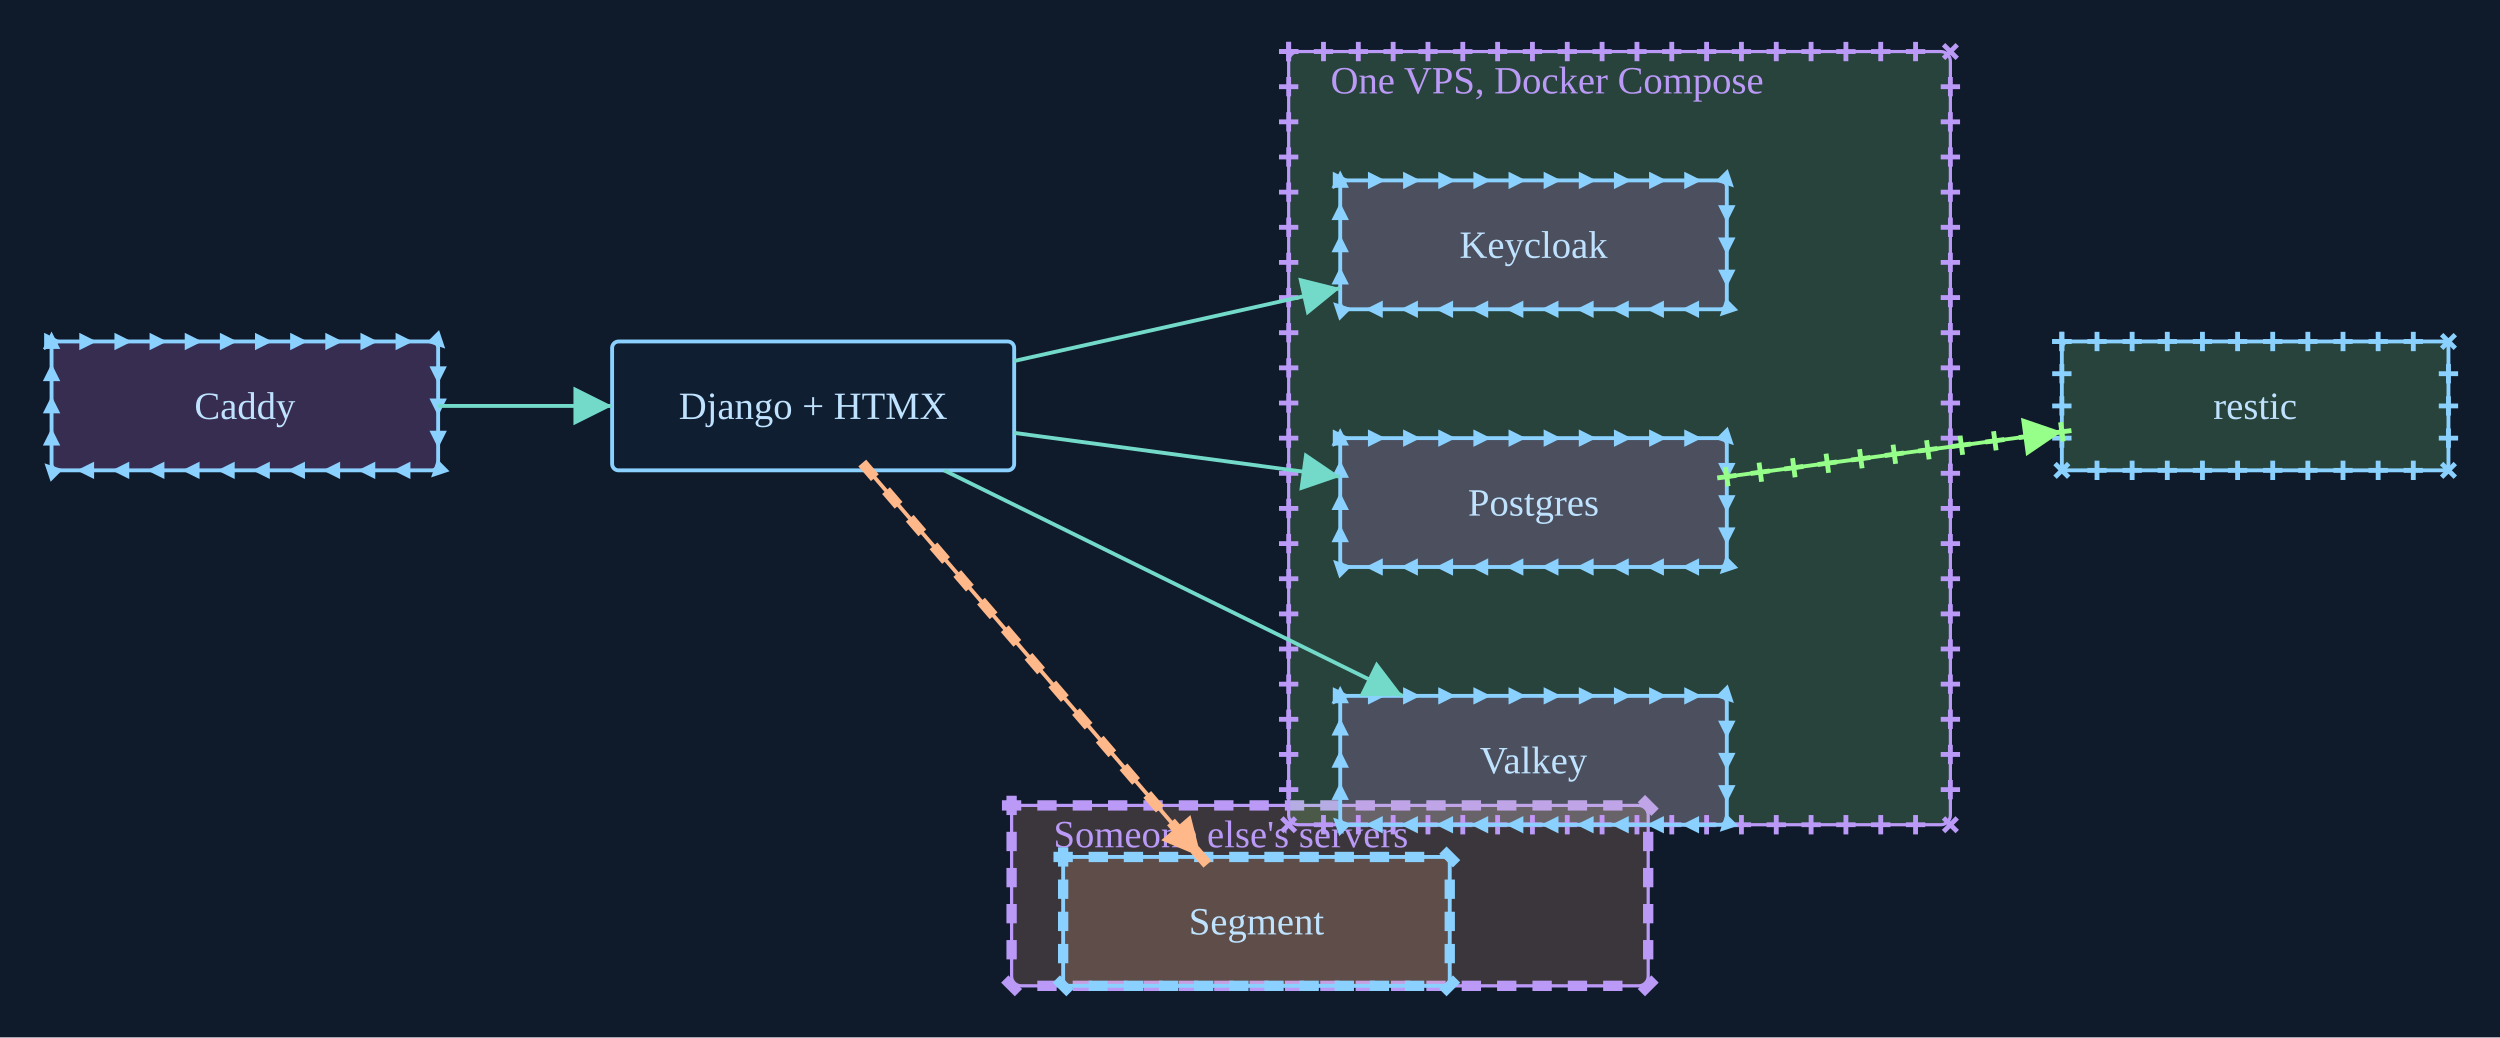
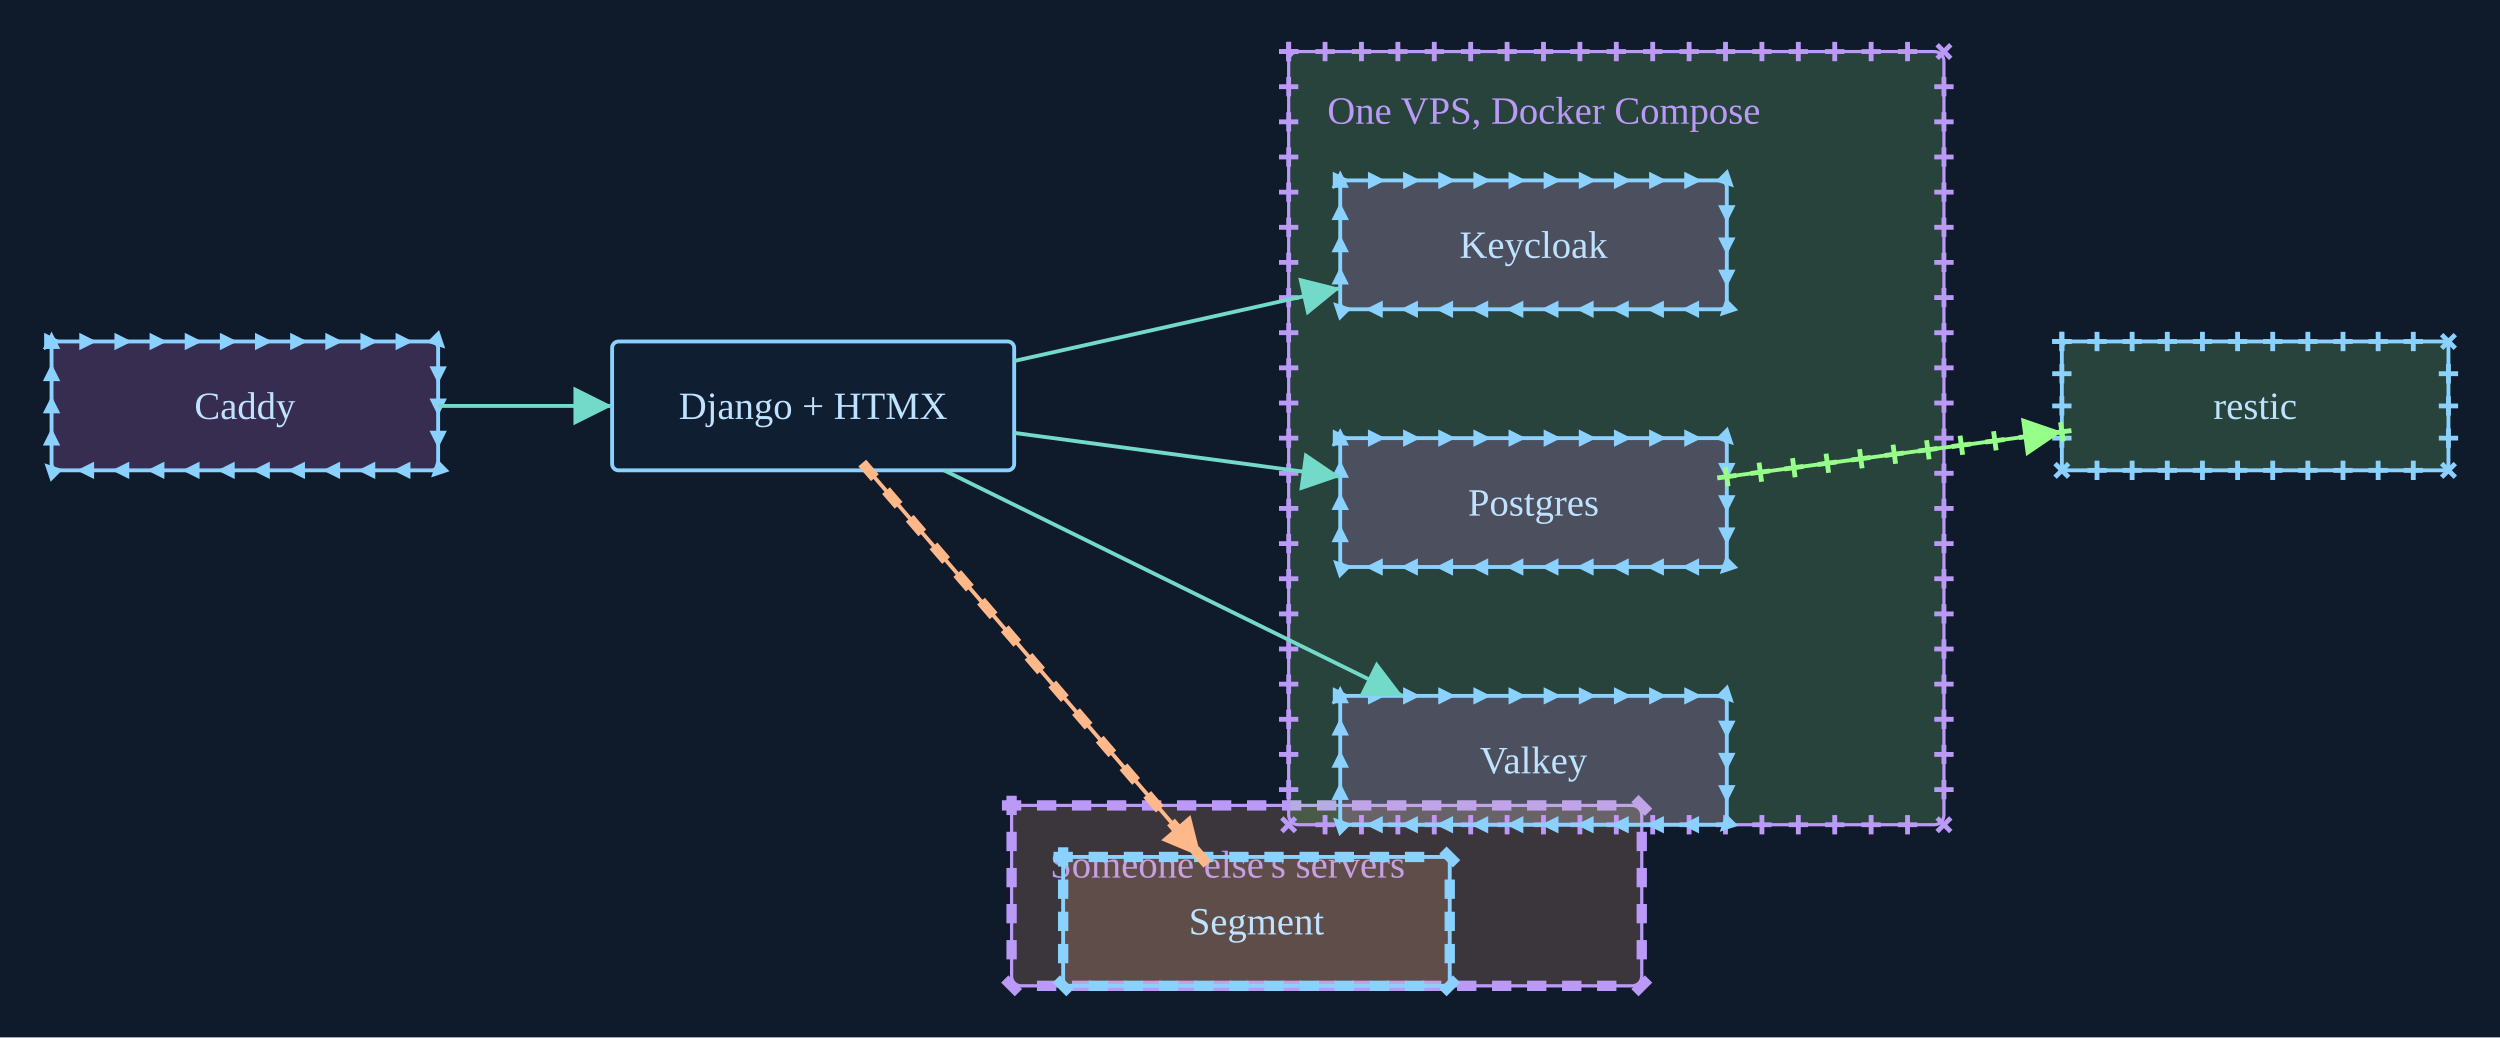
<svg xmlns="http://www.w3.org/2000/svg" viewBox="0.00 4.00 776.00 322.00" width="776.00" height="322.00">
  <defs>
    <marker id="ah-filled" markerWidth="10" markerHeight="10" refX="10" refY="5" orient="auto">
      <path d="M0,0 L10,5 L0,10 Z" fill="context-stroke" stroke="none" />
    </marker>
  </defs>
  <defs>
    <marker id="ag-glyph-4-8ad1ff" viewBox="-4.50 -4.50 9.00 9.00" markerWidth="9.00" markerHeight="9.00" markerUnits="userSpaceOnUse" refX="0" refY="0" orient="auto" fill="#8ad1ff" stroke="#8ad1ff">
      <path d="M -3,0 L 3,0 M 0,-3 L 0,3" fill="none" stroke-width="1.5" />
    </marker>
    <marker id="ag-glyph-4-96ff8a" viewBox="-4.50 -4.50 9.00 9.00" markerWidth="9.00" markerHeight="9.00" markerUnits="userSpaceOnUse" refX="0" refY="0" orient="auto" fill="#96ff8a" stroke="#96ff8a">
      <path d="M -3,0 L 3,0 M 0,-3 L 0,3" fill="none" stroke-width="1.5" />
    </marker>
    <marker id="ag-glyph-4-bb9af7" viewBox="-4.50 -4.50 9.00 9.00" markerWidth="9.00" markerHeight="9.00" markerUnits="userSpaceOnUse" refX="0" refY="0" orient="auto" fill="#bb9af7" stroke="#bb9af7">
      <path d="M -3,0 L 3,0 M 0,-3 L 0,3" fill="none" stroke-width="1.5" />
    </marker>
    <marker id="ag-glyph-5-8ad1ff" viewBox="-4.50 -4.50 9.00 9.00" markerWidth="9.00" markerHeight="9.00" markerUnits="userSpaceOnUse" refX="0" refY="0" orient="auto" fill="#8ad1ff" stroke="#8ad1ff">
      <path d="M -3,0 L 3,0" fill="none" stroke-width="3.2" />
    </marker>
    <marker id="ag-glyph-5-bb9af7" viewBox="-4.50 -4.50 9.00 9.00" markerWidth="9.00" markerHeight="9.00" markerUnits="userSpaceOnUse" refX="0" refY="0" orient="auto" fill="#bb9af7" stroke="#bb9af7">
      <path d="M -3,0 L 3,0" fill="none" stroke-width="3.2" />
    </marker>
    <marker id="ag-glyph-5-ffb88a" viewBox="-4.50 -4.50 9.00 9.00" markerWidth="9.00" markerHeight="9.00" markerUnits="userSpaceOnUse" refX="0" refY="0" orient="auto" fill="#ffb88a" stroke="#ffb88a">
      <path d="M -3,0 L 3,0" fill="none" stroke-width="3.2" />
    </marker>
    <marker id="ag-glyph-6-8ad1ff" viewBox="-4.50 -4.50 9.00 9.00" markerWidth="9.00" markerHeight="9.00" markerUnits="userSpaceOnUse" refX="0" refY="0" orient="auto" fill="#8ad1ff" stroke="#8ad1ff">
      <path d="M 3.1,0 L -2.3,2.7 L -2.3,-2.7 Z" stroke="none" />
    </marker>
  </defs>
  <rect x="0.00" y="4.00" width="776.00" height="322.00" fill="#0f1a2b" />
  <g id="group-hosted" data-element-id="hosted" data-kind="group">
-     <rect x="314.00" y="254.00" width="197.60" height="56.00" rx="3.00" fill="#ffb88a" fill-opacity="0.18" stroke="#bb9af7" stroke-width="1.00" />
-     <path d="M 314.00,254.00 L 324.98,254.00 L 335.96,254.00 L 346.93,254.00 L 357.91,254.00 L 368.89,254.00 L 379.87,254.00 L 390.84,254.00 L 401.82,254.00 L 412.80,254.00 L 423.78,254.00 L 434.76,254.00 L 445.73,254.00 L 456.71,254.00 L 467.69,254.00 L 478.67,254.00 L 489.64,254.00 L 500.62,254.00 L 511.60,254.00 L 511.60,265.20 L 511.60,276.40 L 511.60,287.60 L 511.60,298.80 L 511.60,310.00 L 500.62,310.00 L 489.64,310.00 L 478.67,310.00 L 467.69,310.00 L 456.71,310.00 L 445.73,310.00 L 434.76,310.00 L 423.78,310.00 L 412.80,310.00 L 401.82,310.00 L 390.84,310.00 L 379.87,310.00 L 368.89,310.00 L 357.91,310.00 L 346.93,310.00 L 335.96,310.00 L 324.98,310.00 L 314.00,310.00 L 314.00,298.80 L 314.00,287.60 L 314.00,276.40 L 314.00,265.20 L 314.00,254.00" fill="none" stroke="none" marker-start="url(#ag-glyph-5-bb9af7)" marker-mid="url(#ag-glyph-5-bb9af7)" marker-end="url(#ag-glyph-5-bb9af7)" />
-     <text x="327.00" y="267.00" text-anchor="start" fill="#bb9af7">
-       <tspan x="327.00" dy="0">Someone else's servers</tspan>
+     <rect x="314.00" y="254.00" width="195.60" height="56.00" rx="3.00" fill="#ffb88a" fill-opacity="0.18" stroke="#bb9af7" stroke-width="1.00" />
+     <path d="M 314.00,254.00 L 324.87,254.00 L 335.73,254.00 L 346.60,254.00 L 357.47,254.00 L 368.33,254.00 L 379.20,254.00 L 390.07,254.00 L 400.93,254.00 L 411.80,254.00 L 422.67,254.00 L 433.53,254.00 L 444.40,254.00 L 455.27,254.00 L 466.13,254.00 L 477.00,254.00 L 487.87,254.00 L 498.73,254.00 L 509.60,254.00 L 509.60,265.20 L 509.60,276.40 L 509.60,287.60 L 509.60,298.80 L 509.60,310.00 L 498.73,310.00 L 487.87,310.00 L 477.00,310.00 L 466.13,310.00 L 455.27,310.00 L 444.40,310.00 L 433.53,310.00 L 422.67,310.00 L 411.80,310.00 L 400.93,310.00 L 390.07,310.00 L 379.20,310.00 L 368.33,310.00 L 357.47,310.00 L 346.60,310.00 L 335.73,310.00 L 324.87,310.00 L 314.00,310.00 L 314.00,298.80 L 314.00,287.60 L 314.00,276.40 L 314.00,265.20 L 314.00,254.00" fill="none" stroke="none" marker-start="url(#ag-glyph-5-bb9af7)" marker-mid="url(#ag-glyph-5-bb9af7)" marker-end="url(#ag-glyph-5-bb9af7)" />
+     <text x="326.00" y="276.40" text-anchor="start" fill="#bb9af7">
+       <tspan x="326.00" dy="0">Someone else's servers</tspan>
    </text>
  </g>
  <g id="group-ours" data-element-id="ours" data-kind="group">
-     <rect x="400.00" y="20.00" width="205.40" height="240.00" rx="3.00" fill="#96ff8a" fill-opacity="0.18" stroke="#bb9af7" stroke-width="1.00" />
-     <path d="M 400.00,20.00 L 410.81,20.00 L 421.62,20.00 L 432.43,20.00 L 443.24,20.00 L 454.05,20.00 L 464.86,20.00 L 475.67,20.00 L 486.48,20.00 L 497.29,20.00 L 508.11,20.00 L 518.92,20.00 L 529.73,20.00 L 540.54,20.00 L 551.35,20.00 L 562.16,20.00 L 572.97,20.00 L 583.78,20.00 L 594.59,20.00 L 605.40,20.00 L 605.40,30.91 L 605.40,41.82 L 605.40,52.73 L 605.40,63.64 L 605.40,74.55 L 605.40,85.45 L 605.40,96.36 L 605.40,107.27 L 605.40,118.18 L 605.40,129.09 L 605.40,140.00 L 605.40,150.91 L 605.40,161.82 L 605.40,172.73 L 605.40,183.64 L 605.40,194.55 L 605.40,205.45 L 605.40,216.36 L 605.40,227.27 L 605.40,238.18 L 605.40,249.09 L 605.40,260.00 L 594.59,260.00 L 583.78,260.00 L 572.97,260.00 L 562.16,260.00 L 551.35,260.00 L 540.54,260.00 L 529.73,260.00 L 518.92,260.00 L 508.11,260.00 L 497.29,260.00 L 486.48,260.00 L 475.67,260.00 L 464.86,260.00 L 454.05,260.00 L 443.24,260.00 L 432.43,260.00 L 421.62,260.00 L 410.81,260.00 L 400.00,260.00 L 400.00,249.09 L 400.00,238.18 L 400.00,227.27 L 400.00,216.36 L 400.00,205.45 L 400.00,194.55 L 400.00,183.64 L 400.00,172.73 L 400.00,161.82 L 400.00,150.91 L 400.00,140.00 L 400.00,129.09 L 400.00,118.18 L 400.00,107.27 L 400.00,96.36 L 400.00,85.45 L 400.00,74.55 L 400.00,63.64 L 400.00,52.73 L 400.00,41.82 L 400.00,30.91 L 400.00,20.00" fill="none" stroke="none" marker-start="url(#ag-glyph-4-bb9af7)" marker-mid="url(#ag-glyph-4-bb9af7)" marker-end="url(#ag-glyph-4-bb9af7)" />
-     <text x="413.00" y="33.00" text-anchor="start" fill="#bb9af7">
-       <tspan x="413.00" dy="0">One VPS, Docker Compose</tspan>
+     <rect x="400.00" y="20.00" width="203.40" height="240.00" rx="3.00" fill="#96ff8a" fill-opacity="0.18" stroke="#bb9af7" stroke-width="1.00" />
+     <path d="M 400.00,20.00 L 411.30,20.00 L 422.60,20.00 L 433.90,20.00 L 445.20,20.00 L 456.50,20.00 L 467.80,20.00 L 479.10,20.00 L 490.40,20.00 L 501.70,20.00 L 513.00,20.00 L 524.30,20.00 L 535.60,20.00 L 546.90,20.00 L 558.20,20.00 L 569.50,20.00 L 580.80,20.00 L 592.10,20.00 L 603.40,20.00 L 603.40,30.91 L 603.40,41.82 L 603.40,52.73 L 603.40,63.64 L 603.40,74.55 L 603.40,85.45 L 603.40,96.36 L 603.40,107.27 L 603.40,118.18 L 603.40,129.09 L 603.40,140.00 L 603.40,150.91 L 603.40,161.82 L 603.40,172.73 L 603.40,183.64 L 603.40,194.55 L 603.40,205.45 L 603.40,216.36 L 603.40,227.27 L 603.40,238.18 L 603.40,249.09 L 603.40,260.00 L 592.10,260.00 L 580.80,260.00 L 569.50,260.00 L 558.20,260.00 L 546.90,260.00 L 535.60,260.00 L 524.30,260.00 L 513.00,260.00 L 501.70,260.00 L 490.40,260.00 L 479.10,260.00 L 467.80,260.00 L 456.50,260.00 L 445.20,260.00 L 433.90,260.00 L 422.60,260.00 L 411.30,260.00 L 400.00,260.00 L 400.00,249.09 L 400.00,238.18 L 400.00,227.27 L 400.00,216.36 L 400.00,205.45 L 400.00,194.55 L 400.00,183.64 L 400.00,172.73 L 400.00,161.82 L 400.00,150.91 L 400.00,140.00 L 400.00,129.09 L 400.00,118.18 L 400.00,107.27 L 400.00,96.36 L 400.00,85.45 L 400.00,74.55 L 400.00,63.64 L 400.00,52.73 L 400.00,41.82 L 400.00,30.91 L 400.00,20.00" fill="none" stroke="none" marker-start="url(#ag-glyph-4-bb9af7)" marker-mid="url(#ag-glyph-4-bb9af7)" marker-end="url(#ag-glyph-4-bb9af7)" />
+     <text x="412.00" y="42.40" text-anchor="start" fill="#bb9af7">
+       <tspan x="412.00" dy="0">One VPS, Docker Compose</tspan>
    </text>
  </g>
  <g id="node-analytics" data-element-id="analytics" data-kind="node">
    <rect x="330.00" y="270.00" width="120.00" height="40.00" rx="2.00" fill="#ffb88a" fill-opacity="0.18" stroke="#8ad1ff" stroke-width="1.20" />
    <path d="M 330.00,270.00 L 340.91,270.00 L 351.82,270.00 L 362.73,270.00 L 373.64,270.00 L 384.55,270.00 L 395.45,270.00 L 406.36,270.00 L 417.27,270.00 L 428.18,270.00 L 439.09,270.00 L 450.00,270.00 L 450.00,280.00 L 450.00,290.00 L 450.00,300.00 L 450.00,310.00 L 439.09,310.00 L 428.18,310.00 L 417.27,310.00 L 406.36,310.00 L 395.45,310.00 L 384.55,310.00 L 373.64,310.00 L 362.73,310.00 L 351.82,310.00 L 340.91,310.00 L 330.00,310.00 L 330.00,300.00 L 330.00,290.00 L 330.00,280.00 L 330.00,270.00" fill="none" stroke="none" marker-start="url(#ag-glyph-5-8ad1ff)" marker-mid="url(#ag-glyph-5-8ad1ff)" marker-end="url(#ag-glyph-5-8ad1ff)" />
    <text x="390.00" y="290.00" text-anchor="middle" dominant-baseline="central" fill="#bfe3ff">
      <tspan x="390.00" dy="0">Segment</tspan>
    </text>
  </g>
  <g id="node-app" data-element-id="app" data-kind="node">
    <rect x="190.00" y="110.00" width="124.80" height="40.00" rx="2.00" fill="#122238" fill-opacity="0.55" stroke="#8ad1ff" stroke-width="1.20" />
    <text x="252.40" y="130.00" text-anchor="middle" dominant-baseline="central" fill="#bfe3ff">
      <tspan x="252.40" dy="0">Django + HTMX</tspan>
    </text>
  </g>
  <g id="node-auth" data-element-id="auth" data-kind="node">
    <rect x="416.00" y="60.00" width="120.00" height="40.00" rx="2.00" fill="#f38aff" fill-opacity="0.18" stroke="#8ad1ff" stroke-width="1.20" />
    <path d="M 416.00,60.00 L 426.91,60.00 L 437.82,60.00 L 448.73,60.00 L 459.64,60.00 L 470.55,60.00 L 481.45,60.00 L 492.36,60.00 L 503.27,60.00 L 514.18,60.00 L 525.09,60.00 L 536.00,60.00 L 536.00,70.00 L 536.00,80.00 L 536.00,90.00 L 536.00,100.00 L 525.09,100.00 L 514.18,100.00 L 503.27,100.00 L 492.36,100.00 L 481.45,100.00 L 470.55,100.00 L 459.64,100.00 L 448.73,100.00 L 437.82,100.00 L 426.91,100.00 L 416.00,100.00 L 416.00,90.00 L 416.00,80.00 L 416.00,70.00 L 416.00,60.00" fill="none" stroke="none" marker-start="url(#ag-glyph-6-8ad1ff)" marker-mid="url(#ag-glyph-6-8ad1ff)" marker-end="url(#ag-glyph-6-8ad1ff)" />
    <text x="476.00" y="80.00" text-anchor="middle" dominant-baseline="central" fill="#bfe3ff">
      <tspan x="476.00" dy="0">Keycloak</tspan>
    </text>
  </g>
  <g id="node-backups" data-element-id="backups" data-kind="node">
    <rect x="640.00" y="110.00" width="120.00" height="40.00" rx="2.00" fill="#96ff8a" fill-opacity="0.18" stroke="#8ad1ff" stroke-width="1.20" />
    <path d="M 640.00,110.00 L 650.91,110.00 L 661.82,110.00 L 672.73,110.00 L 683.64,110.00 L 694.55,110.00 L 705.45,110.00 L 716.36,110.00 L 727.27,110.00 L 738.18,110.00 L 749.09,110.00 L 760.00,110.00 L 760.00,120.00 L 760.00,130.00 L 760.00,140.00 L 760.00,150.00 L 749.09,150.00 L 738.18,150.00 L 727.27,150.00 L 716.36,150.00 L 705.45,150.00 L 694.55,150.00 L 683.64,150.00 L 672.73,150.00 L 661.82,150.00 L 650.91,150.00 L 640.00,150.00 L 640.00,140.00 L 640.00,130.00 L 640.00,120.00 L 640.00,110.00" fill="none" stroke="none" marker-start="url(#ag-glyph-4-8ad1ff)" marker-mid="url(#ag-glyph-4-8ad1ff)" marker-end="url(#ag-glyph-4-8ad1ff)" />
    <text x="700.00" y="130.00" text-anchor="middle" dominant-baseline="central" fill="#bfe3ff">
      <tspan x="700.00" dy="0">restic</tspan>
    </text>
  </g>
  <g id="node-cache" data-element-id="cache" data-kind="node">
    <rect x="416.00" y="220.00" width="120.00" height="40.00" rx="2.00" fill="#f38aff" fill-opacity="0.18" stroke="#8ad1ff" stroke-width="1.20" />
    <path d="M 416.00,220.00 L 426.91,220.00 L 437.82,220.00 L 448.73,220.00 L 459.64,220.00 L 470.55,220.00 L 481.45,220.00 L 492.36,220.00 L 503.27,220.00 L 514.18,220.00 L 525.09,220.00 L 536.00,220.00 L 536.00,230.00 L 536.00,240.00 L 536.00,250.00 L 536.00,260.00 L 525.09,260.00 L 514.18,260.00 L 503.27,260.00 L 492.36,260.00 L 481.45,260.00 L 470.55,260.00 L 459.64,260.00 L 448.73,260.00 L 437.82,260.00 L 426.91,260.00 L 416.00,260.00 L 416.00,250.00 L 416.00,240.00 L 416.00,230.00 L 416.00,220.00" fill="none" stroke="none" marker-start="url(#ag-glyph-6-8ad1ff)" marker-mid="url(#ag-glyph-6-8ad1ff)" marker-end="url(#ag-glyph-6-8ad1ff)" />
    <text x="476.00" y="240.00" text-anchor="middle" dominant-baseline="central" fill="#bfe3ff">
      <tspan x="476.00" dy="0">Valkey</tspan>
    </text>
  </g>
  <g id="node-db" data-element-id="db" data-kind="node">
    <rect x="416.00" y="140.00" width="120.00" height="40.00" rx="2.00" fill="#f38aff" fill-opacity="0.18" stroke="#8ad1ff" stroke-width="1.20" />
    <path d="M 416.00,140.00 L 426.91,140.00 L 437.82,140.00 L 448.73,140.00 L 459.64,140.00 L 470.55,140.00 L 481.45,140.00 L 492.36,140.00 L 503.27,140.00 L 514.18,140.00 L 525.09,140.00 L 536.00,140.00 L 536.00,150.00 L 536.00,160.00 L 536.00,170.00 L 536.00,180.00 L 525.09,180.00 L 514.18,180.00 L 503.27,180.00 L 492.36,180.00 L 481.45,180.00 L 470.55,180.00 L 459.64,180.00 L 448.73,180.00 L 437.82,180.00 L 426.91,180.00 L 416.00,180.00 L 416.00,170.00 L 416.00,160.00 L 416.00,150.00 L 416.00,140.00" fill="none" stroke="none" marker-start="url(#ag-glyph-6-8ad1ff)" marker-mid="url(#ag-glyph-6-8ad1ff)" marker-end="url(#ag-glyph-6-8ad1ff)" />
    <text x="476.00" y="160.00" text-anchor="middle" dominant-baseline="central" fill="#bfe3ff">
      <tspan x="476.00" dy="0">Postgres</tspan>
    </text>
  </g>
  <g id="node-web" data-element-id="web" data-kind="node">
    <rect x="16.00" y="110.00" width="120.00" height="40.00" rx="2.00" fill="#f38aff" fill-opacity="0.18" stroke="#8ad1ff" stroke-width="1.20" />
    <path d="M 16.00,110.00 L 26.91,110.00 L 37.82,110.00 L 48.73,110.00 L 59.64,110.00 L 70.55,110.00 L 81.45,110.00 L 92.36,110.00 L 103.27,110.00 L 114.18,110.00 L 125.09,110.00 L 136.00,110.00 L 136.00,120.00 L 136.00,130.00 L 136.00,140.00 L 136.00,150.00 L 125.09,150.00 L 114.18,150.00 L 103.27,150.00 L 92.36,150.00 L 81.45,150.00 L 70.55,150.00 L 59.64,150.00 L 48.73,150.00 L 37.82,150.00 L 26.91,150.00 L 16.00,150.00 L 16.00,140.00 L 16.00,130.00 L 16.00,120.00 L 16.00,110.00" fill="none" stroke="none" marker-start="url(#ag-glyph-6-8ad1ff)" marker-mid="url(#ag-glyph-6-8ad1ff)" marker-end="url(#ag-glyph-6-8ad1ff)" />
    <text x="76.00" y="130.00" text-anchor="middle" dominant-baseline="central" fill="#bfe3ff">
      <tspan x="76.00" dy="0">Caddy</tspan>
    </text>
  </g>
  <g id="edge-app__analytics" data-element-id="app__analytics" data-kind="edge">
    <path d="M 269.60,150.00 L 372.80,270.00" fill="none" stroke="transparent" stroke-width="12" style="pointer-events: stroke" />
    <path d="M 269.60,150.00 L 372.80,270.00" fill="none" stroke="#ffb88a" stroke-width="1.20" marker-end="url(#ah-filled)" />
    <path d="M 269.60,150.00 L 276.97,158.57 L 284.34,167.14 L 291.71,175.71 L 299.09,184.29 L 306.46,192.86 L 313.83,201.43 L 321.20,210.00 L 328.57,218.57 L 335.94,227.14 L 343.31,235.71 L 350.69,244.29 L 358.06,252.86 L 365.43,261.43 L 372.80,270.00" fill="none" stroke="none" marker-start="url(#ag-glyph-5-ffb88a)" marker-mid="url(#ag-glyph-5-ffb88a)" marker-end="url(#ag-glyph-5-ffb88a)" />
  </g>
  <g id="edge-app__auth" data-element-id="app__auth" data-kind="edge">
    <path d="M 314.80,116.05 L 416.00,93.42" fill="none" stroke="transparent" stroke-width="12" style="pointer-events: stroke" />
    <path d="M 314.80,116.05 L 416.00,93.42" fill="none" stroke="#73daca" stroke-width="1.20" marker-end="url(#ah-filled)" />
  </g>
  <g id="edge-app__cache" data-element-id="app__cache" data-kind="edge">
    <path d="M 293.05,150.00 L 435.35,220.00" fill="none" stroke="transparent" stroke-width="12" style="pointer-events: stroke" />
    <path d="M 293.05,150.00 L 435.35,220.00" fill="none" stroke="#73daca" stroke-width="1.20" marker-end="url(#ah-filled)" />
  </g>
  <g id="edge-app__db" data-element-id="app__db" data-kind="edge">
    <path d="M 314.80,138.37 L 416.00,151.95" fill="none" stroke="transparent" stroke-width="12" style="pointer-events: stroke" />
    <path d="M 314.80,138.37 L 416.00,151.95" fill="none" stroke="#73daca" stroke-width="1.20" marker-end="url(#ah-filled)" />
  </g>
  <g id="edge-db__backups" data-element-id="db__backups" data-kind="edge">
    <path d="M 536.00,151.96 L 640.00,138.04" fill="none" stroke="transparent" stroke-width="12" style="pointer-events: stroke" />
    <path d="M 536.00,151.96 L 640.00,138.04" fill="none" stroke="#96ff8a" stroke-width="1.20" marker-end="url(#ah-filled)" />
    <path d="M 536.00,151.96 L 546.40,150.57 L 556.80,149.18 L 567.20,147.79 L 577.60,146.39 L 588.00,145.00 L 598.40,143.61 L 608.80,142.21 L 619.20,140.82 L 629.60,139.43 L 640.00,138.04" fill="none" stroke="none" marker-start="url(#ag-glyph-4-96ff8a)" marker-mid="url(#ag-glyph-4-96ff8a)" marker-end="url(#ag-glyph-4-96ff8a)" />
  </g>
  <g id="edge-web__app" data-element-id="web__app" data-kind="edge">
    <path d="M 136.00,130.00 L 190.00,130.00" fill="none" stroke="transparent" stroke-width="12" style="pointer-events: stroke" />
    <path d="M 136.00,130.00 L 190.00,130.00" fill="none" stroke="#73daca" stroke-width="1.20" marker-end="url(#ah-filled)" />
  </g>
</svg>
